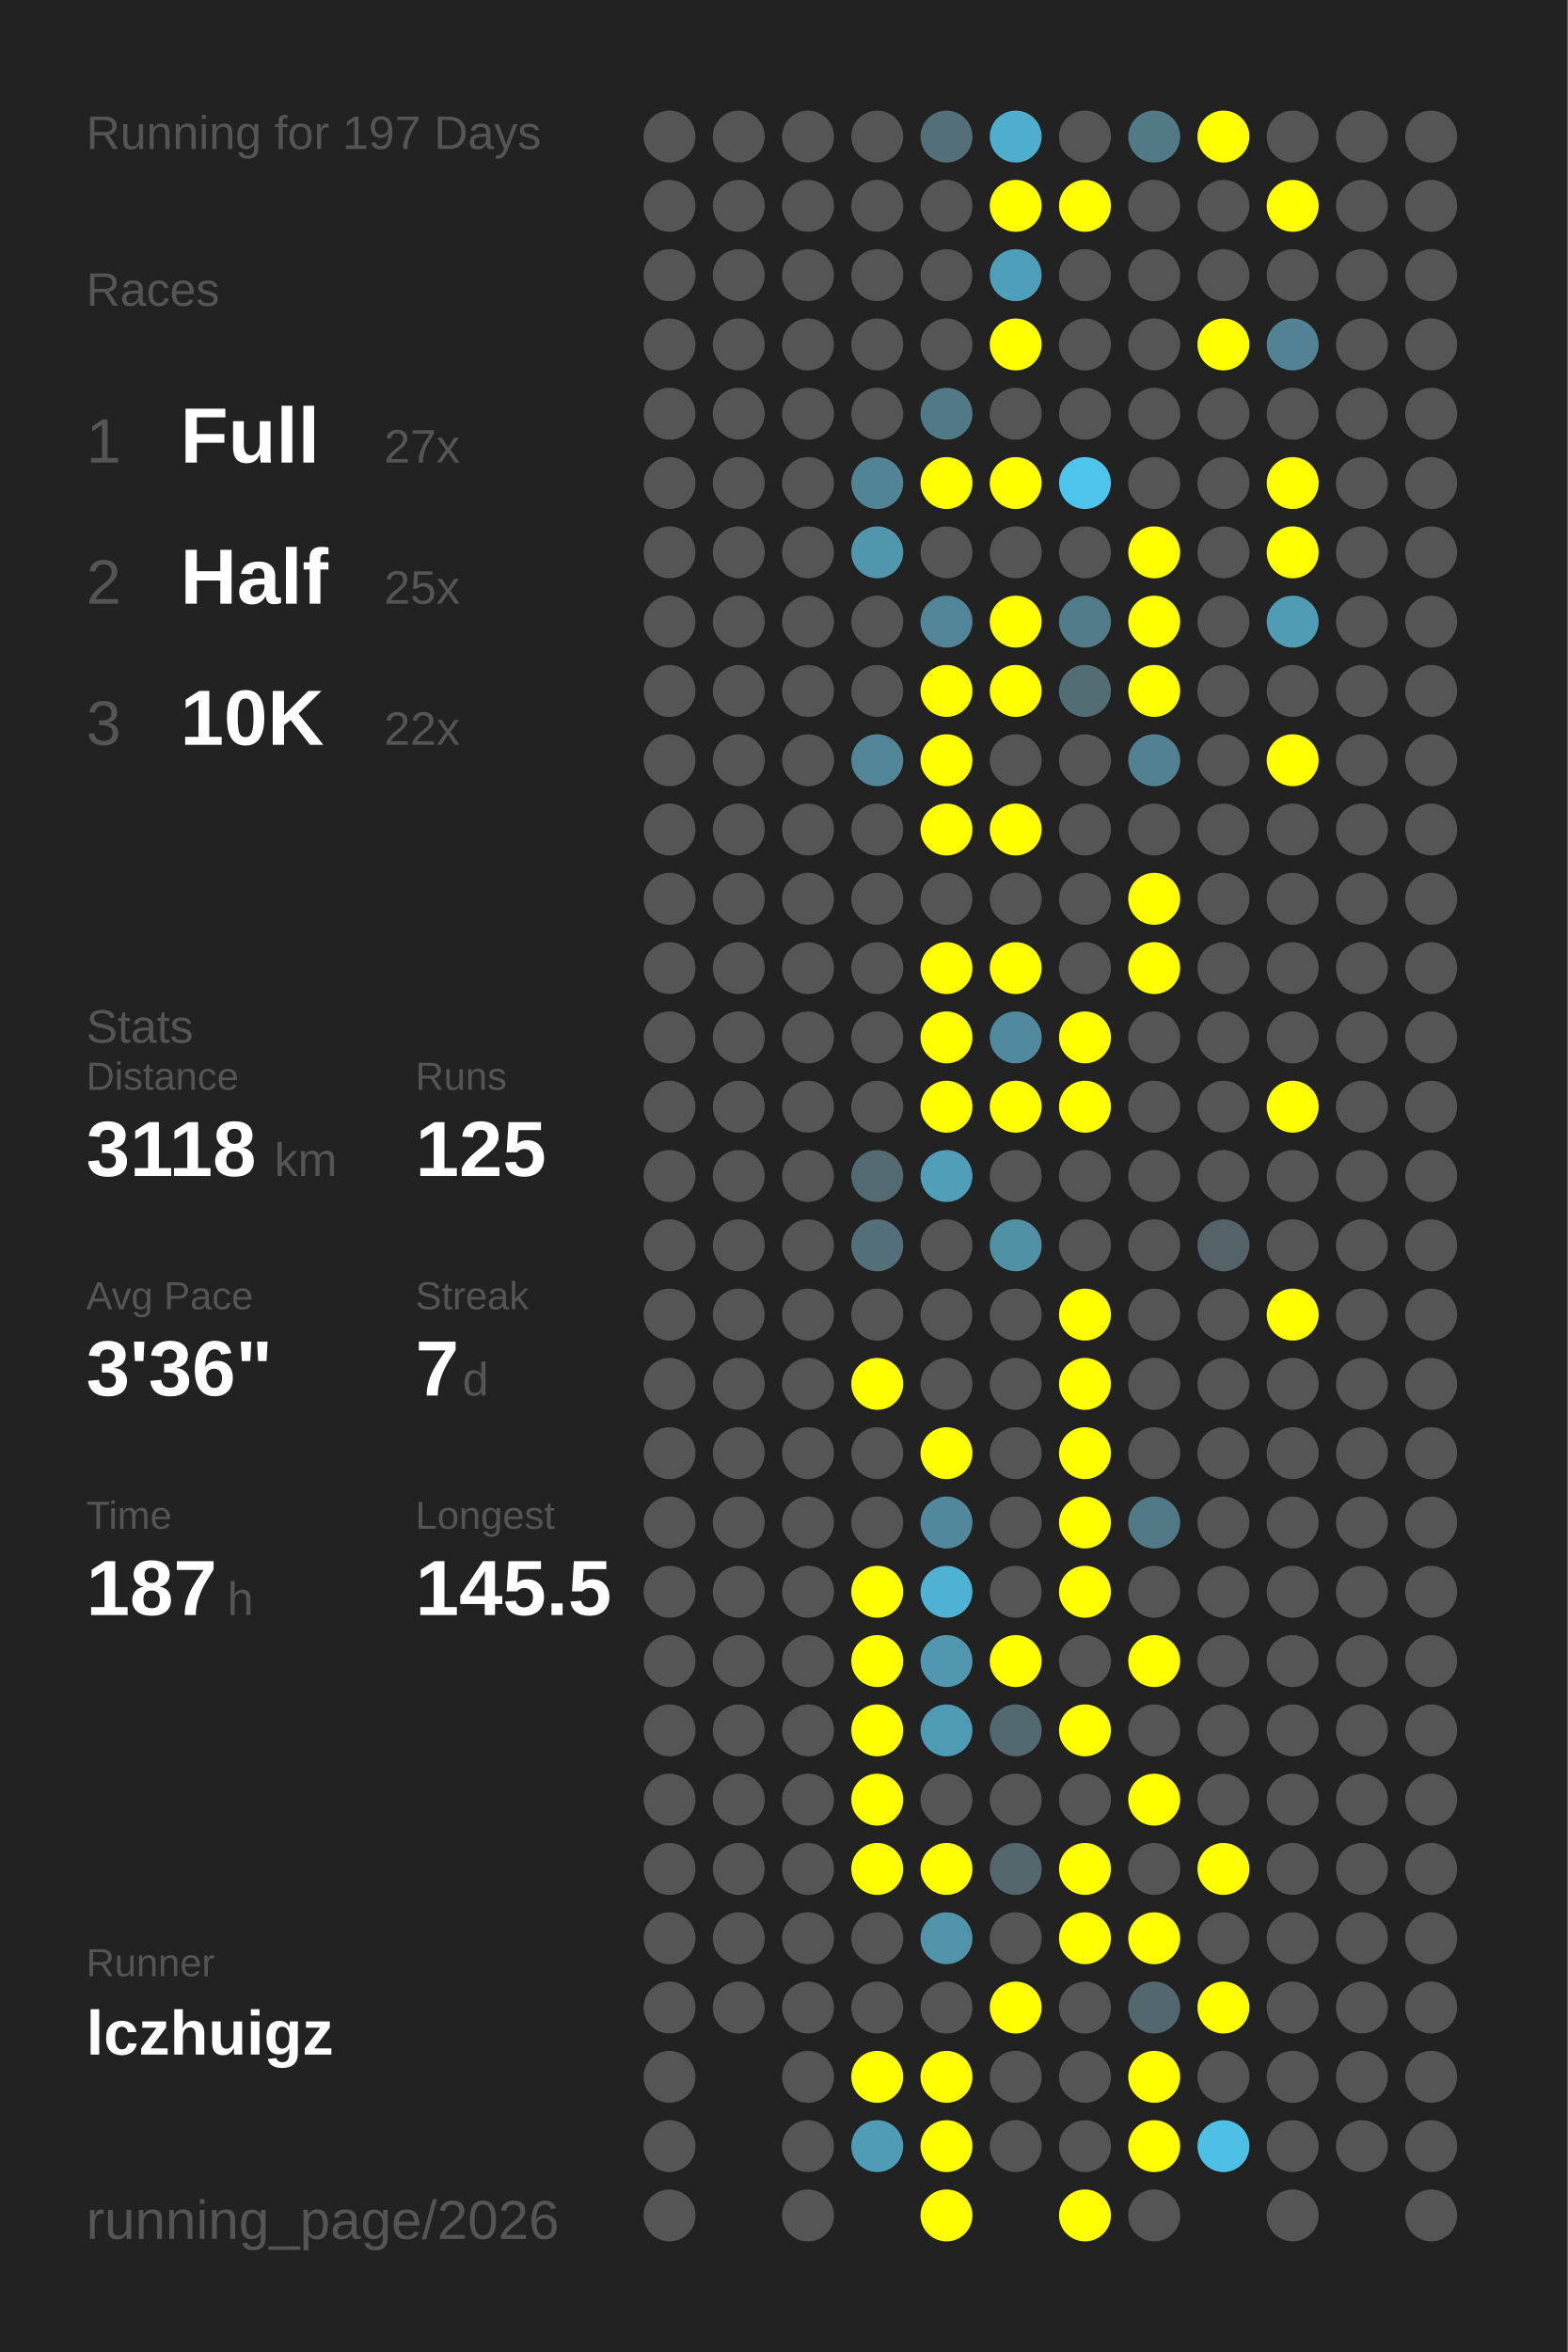
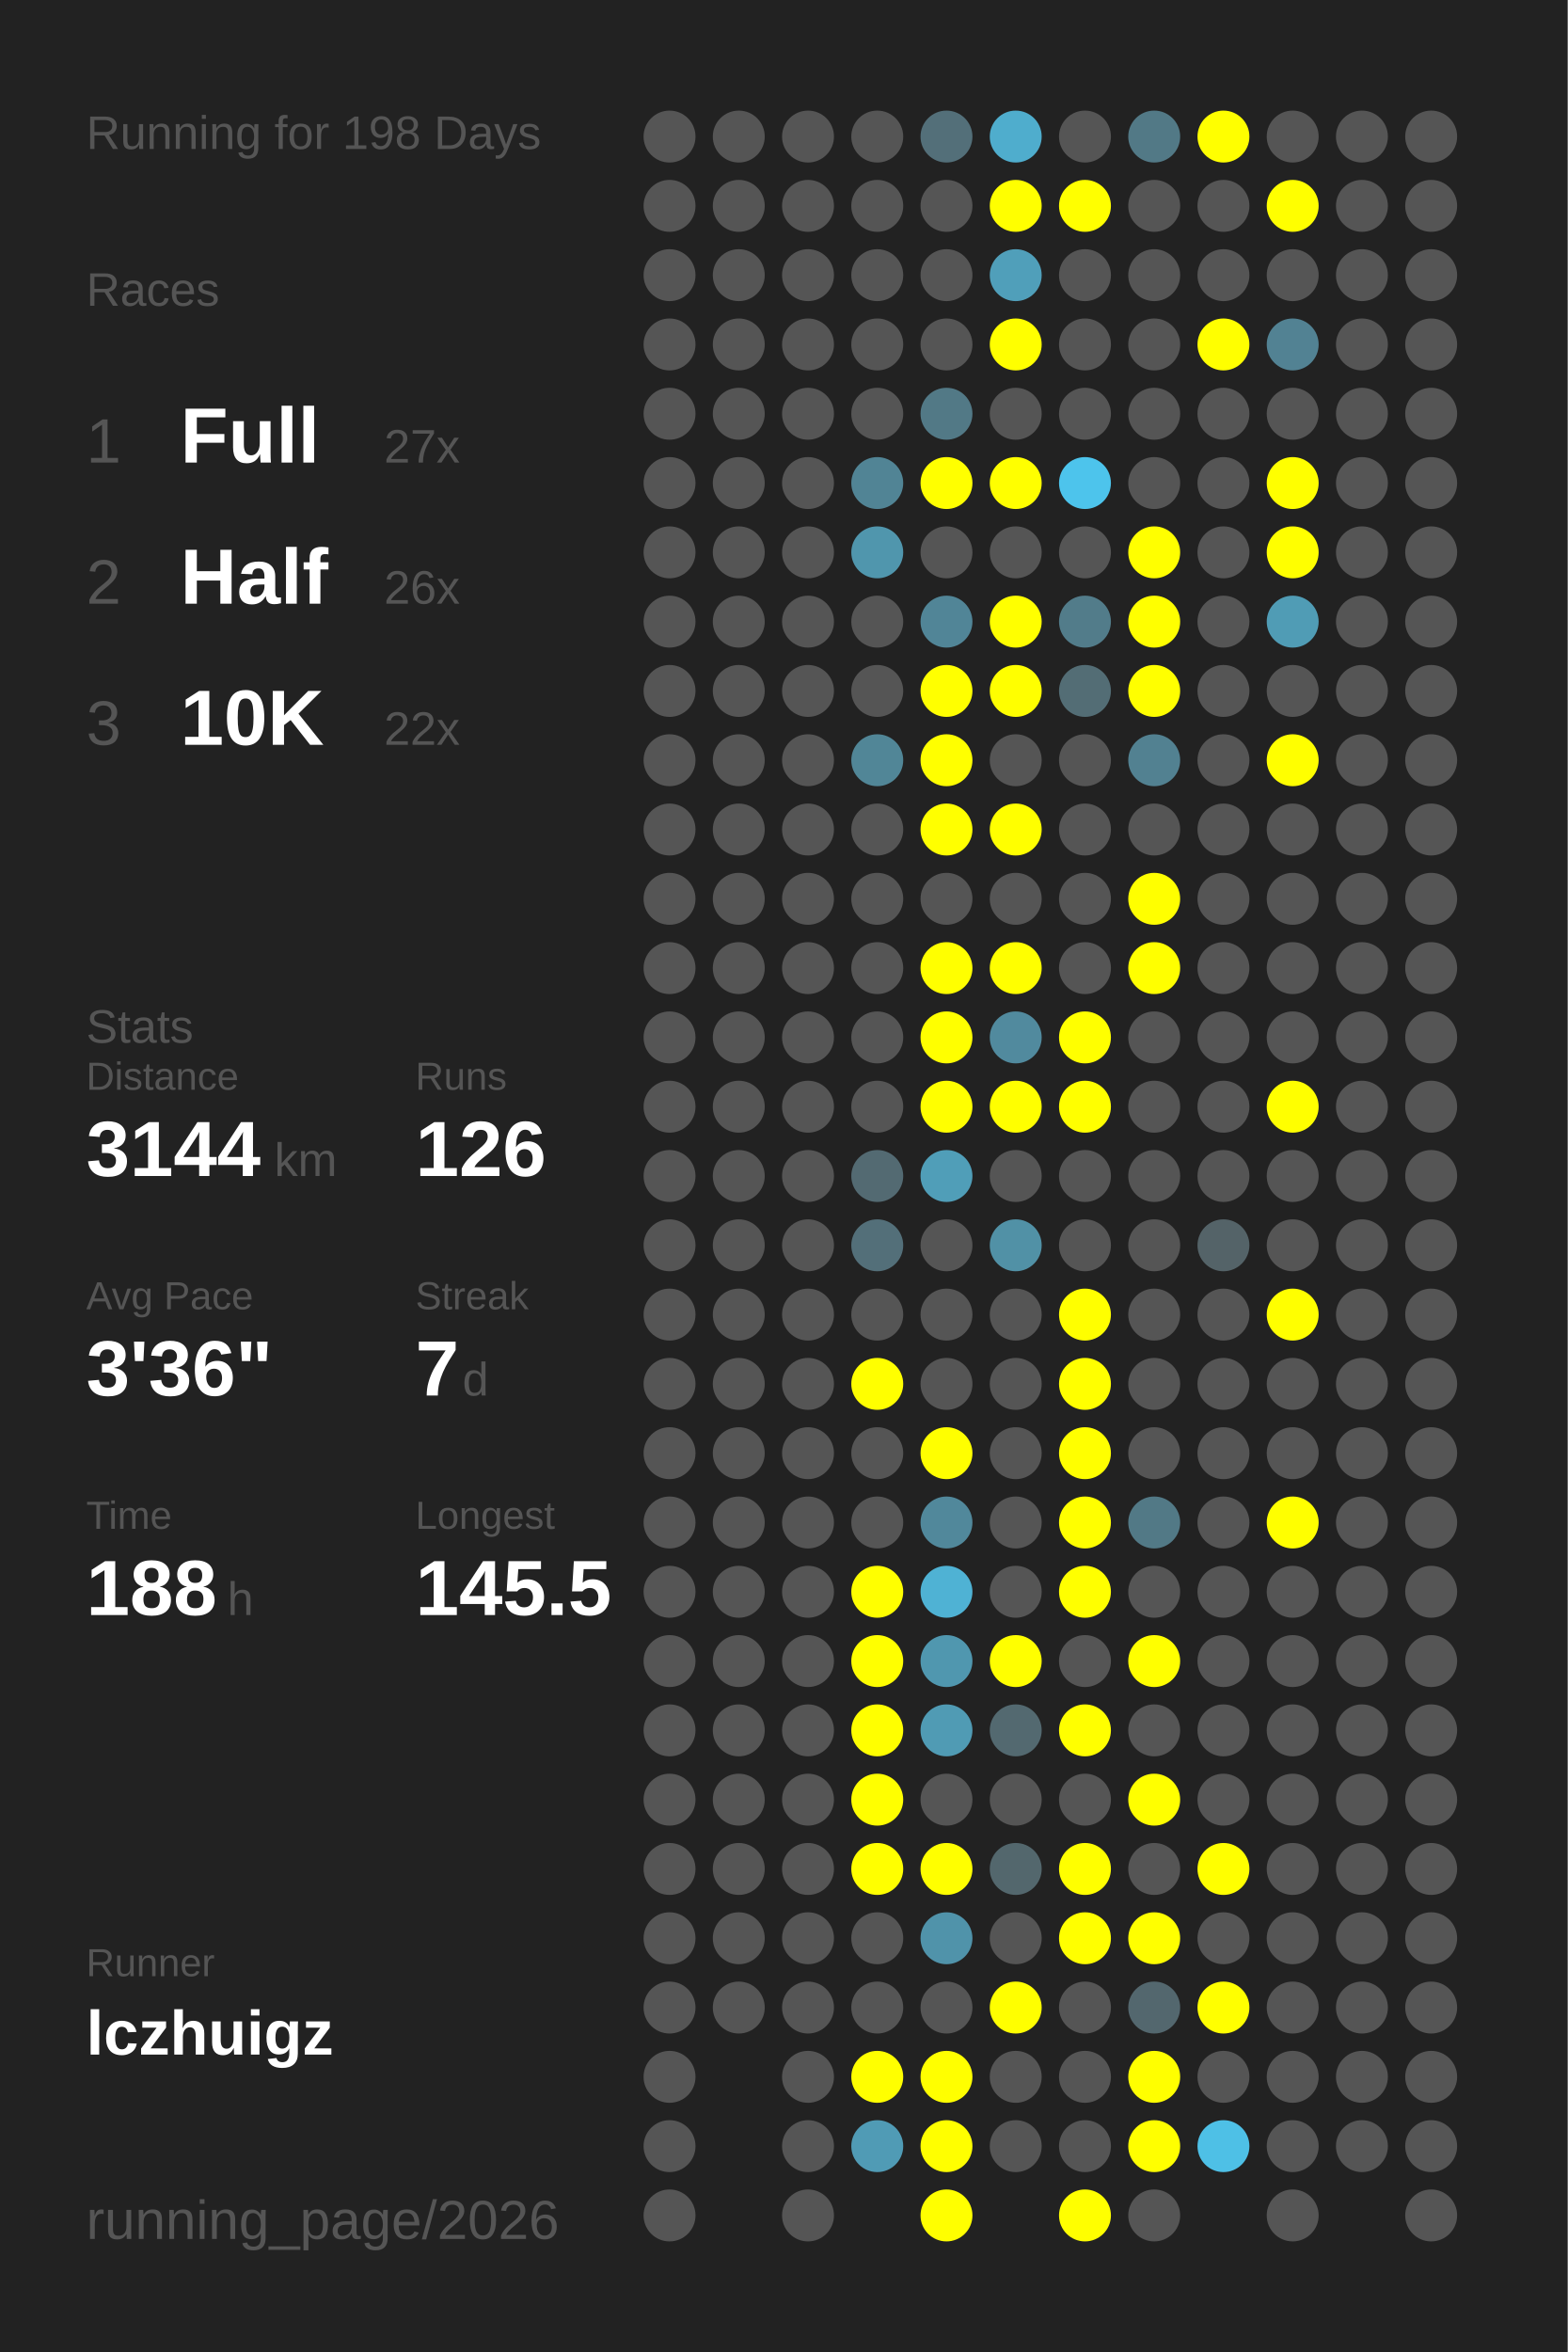
<svg xmlns="http://www.w3.org/2000/svg" baseProfile="full" height="300mm" version="1.1" viewBox="0,0,200,300" width="200mm">
  <defs />
  <rect fill="#222222" height="300" width="200" x="0" y="0" />
-   <text fill="#555555" style="font-size:6px; font-family:Arial;" x="11" y="19">Running for 197 Days</text>
+   <text fill="#555555" style="font-size:6px; font-family:Arial;" x="11" y="19">Running for 198 Days</text>
  <text fill="#555555" style="font-size:6px; font-family:Arial;" x="11" y="39">Races</text>
  <text fill="#555555" style="font-size:8px; font-family:Arial;" x="11" y="59">1</text>
  <text fill="#FFFFFF" style="font-size:10px; font-family:Arial; font-weight:bold;" x="23" y="59">Full</text>
  <text fill="#555555" style="font-size:6px; font-family:Arial;" x="49" y="59">27x</text>
  <text fill="#555555" style="font-size:8px; font-family:Arial;" x="11" y="77">2</text>
  <text fill="#FFFFFF" style="font-size:10px; font-family:Arial; font-weight:bold;" x="23" y="77">Half</text>
-   <text fill="#555555" style="font-size:6px; font-family:Arial;" x="49" y="77">25x</text>
+   <text fill="#555555" style="font-size:6px; font-family:Arial;" x="49" y="77">26x</text>
  <text fill="#555555" style="font-size:8px; font-family:Arial;" x="11" y="95">3</text>
  <text fill="#FFFFFF" style="font-size:10px; font-family:Arial; font-weight:bold;" x="23" y="95">10K</text>
  <text fill="#555555" style="font-size:6px; font-family:Arial;" x="49" y="95">22x</text>
  <text fill="#555555" style="font-size:6px; font-family:Arial;" x="11" y="133">Stats</text>
  <text fill="#555555" style="font-size:5px; font-family:Arial;" x="11" y="139">Distance</text>
-   <text fill="#FFFFFF" style="font-size:10px; font-family:Arial; font-weight:bold;" x="11" y="150">3118</text>
+   <text fill="#FFFFFF" style="font-size:10px; font-family:Arial; font-weight:bold;" x="11" y="150">3144</text>
  <text fill="#555555" style="font-size:6px; font-family:Arial;" x="35" y="150">km</text>
  <text fill="#555555" style="font-size:5px; font-family:Arial;" x="53" y="139">Runs</text>
-   <text fill="#FFFFFF" style="font-size:10px; font-family:Arial; font-weight:bold;" x="53" y="150">125</text>
+   <text fill="#FFFFFF" style="font-size:10px; font-family:Arial; font-weight:bold;" x="53" y="150">126</text>
  <text fill="#555555" style="font-size:5px; font-family:Arial;" x="11" y="167">Avg Pace</text>
  <text fill="#FFFFFF" style="font-size:10px; font-family:Arial; font-weight:bold;" x="11" y="178">3'36"</text>
  <text fill="#555555" style="font-size:5px; font-family:Arial;" x="53" y="167">Streak</text>
  <text fill="#FFFFFF" style="font-size:10px; font-family:Arial; font-weight:bold;" x="53" y="178">7</text>
  <text fill="#555555" style="font-size:6px; font-family:Arial;" x="59" y="178">d</text>
  <text fill="#555555" style="font-size:5px; font-family:Arial;" x="11" y="195">Time</text>
-   <text fill="#FFFFFF" style="font-size:10px; font-family:Arial; font-weight:bold;" x="11" y="206">187</text>
+   <text fill="#FFFFFF" style="font-size:10px; font-family:Arial; font-weight:bold;" x="11" y="206">188</text>
  <text fill="#555555" style="font-size:6px; font-family:Arial;" x="29" y="206">h</text>
  <text fill="#555555" style="font-size:5px; font-family:Arial;" x="53" y="195">Longest</text>
  <text fill="#FFFFFF" style="font-size:10px; font-family:Arial; font-weight:bold;" x="53" y="206">145.5</text>
  <text fill="#555555" style="font-size:5px; font-family:Arial;" x="11" y="252.065">Runner</text>
  <text fill="#FFFFFF" style="font-size:8px; font-family:Arial; font-weight:bold;" x="11" y="262.065">lczhuigz</text>
  <text fill="#555555" style="font-size:7px; font-family:Arial;" x="11" y="285.581">running_page/2026</text>
  <circle cx="85.417" cy="17.419" fill="#555555" r="3.312" />
  <circle cx="85.417" cy="26.258" fill="#555555" r="3.312" />
  <circle cx="85.417" cy="35.097" fill="#555555" r="3.312" />
  <circle cx="85.417" cy="43.935" fill="#555555" r="3.312" />
  <circle cx="85.417" cy="52.774" fill="#555555" r="3.312" />
  <circle cx="85.417" cy="61.613" fill="#555555" r="3.312" />
  <circle cx="85.417" cy="70.452" fill="#555555" r="3.312" />
  <circle cx="85.417" cy="79.29" fill="#555555" r="3.312" />
  <circle cx="85.417" cy="88.129" fill="#555555" r="3.312" />
  <circle cx="85.417" cy="96.968" fill="#555555" r="3.312" />
  <circle cx="85.417" cy="105.806" fill="#555555" r="3.312" />
  <circle cx="85.417" cy="114.645" fill="#555555" r="3.312" />
  <circle cx="85.417" cy="123.484" fill="#555555" r="3.312" />
  <circle cx="85.417" cy="132.323" fill="#555555" r="3.312" />
  <circle cx="85.417" cy="141.161" fill="#555555" r="3.312" />
  <circle cx="85.417" cy="150" fill="#555555" r="3.312" />
  <circle cx="85.417" cy="158.839" fill="#555555" r="3.312" />
  <circle cx="85.417" cy="167.677" fill="#555555" r="3.312" />
  <circle cx="85.417" cy="176.516" fill="#555555" r="3.312" />
  <circle cx="85.417" cy="185.355" fill="#555555" r="3.312" />
  <circle cx="85.417" cy="194.194" fill="#555555" r="3.312" />
  <circle cx="85.417" cy="203.032" fill="#555555" r="3.312" />
  <circle cx="85.417" cy="211.871" fill="#555555" r="3.312" />
  <circle cx="85.417" cy="220.71" fill="#555555" r="3.312" />
  <circle cx="85.417" cy="229.548" fill="#555555" r="3.312" />
  <circle cx="85.417" cy="238.387" fill="#555555" r="3.312" />
  <circle cx="85.417" cy="247.226" fill="#555555" r="3.312" />
  <circle cx="85.417" cy="256.065" fill="#555555" r="3.312" />
  <circle cx="85.417" cy="264.903" fill="#555555" r="3.312" />
  <circle cx="85.417" cy="273.742" fill="#555555" r="3.312" />
  <circle cx="85.417" cy="282.581" fill="#555555" r="3.312" />
  <circle cx="94.25" cy="17.419" fill="#555555" r="3.312" />
  <circle cx="94.25" cy="26.258" fill="#555555" r="3.312" />
  <circle cx="94.25" cy="35.097" fill="#555555" r="3.312" />
  <circle cx="94.25" cy="43.935" fill="#555555" r="3.312" />
  <circle cx="94.25" cy="52.774" fill="#555555" r="3.312" />
  <circle cx="94.25" cy="61.613" fill="#555555" r="3.312" />
  <circle cx="94.25" cy="70.452" fill="#555555" r="3.312" />
  <circle cx="94.25" cy="79.29" fill="#555555" r="3.312" />
  <circle cx="94.25" cy="88.129" fill="#555555" r="3.312" />
  <circle cx="94.25" cy="96.968" fill="#555555" r="3.312" />
  <circle cx="94.25" cy="105.806" fill="#555555" r="3.312" />
  <circle cx="94.25" cy="114.645" fill="#555555" r="3.312" />
  <circle cx="94.25" cy="123.484" fill="#555555" r="3.312" />
  <circle cx="94.25" cy="132.323" fill="#555555" r="3.312" />
  <circle cx="94.25" cy="141.161" fill="#555555" r="3.312" />
  <circle cx="94.25" cy="150" fill="#555555" r="3.312" />
  <circle cx="94.25" cy="158.839" fill="#555555" r="3.312" />
  <circle cx="94.25" cy="167.677" fill="#555555" r="3.312" />
  <circle cx="94.25" cy="176.516" fill="#555555" r="3.312" />
  <circle cx="94.25" cy="185.355" fill="#555555" r="3.312" />
  <circle cx="94.25" cy="194.194" fill="#555555" r="3.312" />
  <circle cx="94.25" cy="203.032" fill="#555555" r="3.312" />
  <circle cx="94.25" cy="211.871" fill="#555555" r="3.312" />
  <circle cx="94.25" cy="220.71" fill="#555555" r="3.312" />
  <circle cx="94.25" cy="229.548" fill="#555555" r="3.312" />
  <circle cx="94.25" cy="238.387" fill="#555555" r="3.312" />
  <circle cx="94.25" cy="247.226" fill="#555555" r="3.312" />
  <circle cx="94.25" cy="256.065" fill="#555555" r="3.312" />
  <circle cx="103.083" cy="17.419" fill="#555555" r="3.312" />
  <circle cx="103.083" cy="26.258" fill="#555555" r="3.312" />
  <circle cx="103.083" cy="35.097" fill="#555555" r="3.312" />
  <circle cx="103.083" cy="43.935" fill="#555555" r="3.312" />
  <circle cx="103.083" cy="52.774" fill="#555555" r="3.312" />
  <circle cx="103.083" cy="61.613" fill="#555555" r="3.312" />
  <circle cx="103.083" cy="70.452" fill="#555555" r="3.312" />
  <circle cx="103.083" cy="79.29" fill="#555555" r="3.312" />
  <circle cx="103.083" cy="88.129" fill="#555555" r="3.312" />
  <circle cx="103.083" cy="96.968" fill="#555555" r="3.312" />
  <circle cx="103.083" cy="105.806" fill="#555555" r="3.312" />
  <circle cx="103.083" cy="114.645" fill="#555555" r="3.312" />
  <circle cx="103.083" cy="123.484" fill="#555555" r="3.312" />
  <circle cx="103.083" cy="132.323" fill="#555555" r="3.312" />
  <circle cx="103.083" cy="141.161" fill="#555555" r="3.312" />
  <circle cx="103.083" cy="150" fill="#555555" r="3.312" />
  <circle cx="103.083" cy="158.839" fill="#555555" r="3.312" />
  <circle cx="103.083" cy="167.677" fill="#555555" r="3.312" />
  <circle cx="103.083" cy="176.516" fill="#555555" r="3.312" />
  <circle cx="103.083" cy="185.355" fill="#555555" r="3.312" />
  <circle cx="103.083" cy="194.194" fill="#555555" r="3.312" />
  <circle cx="103.083" cy="203.032" fill="#555555" r="3.312" />
  <circle cx="103.083" cy="211.871" fill="#555555" r="3.312" />
  <circle cx="103.083" cy="220.71" fill="#555555" r="3.312" />
  <circle cx="103.083" cy="229.548" fill="#555555" r="3.312" />
  <circle cx="103.083" cy="238.387" fill="#555555" r="3.312" />
  <circle cx="103.083" cy="247.226" fill="#555555" r="3.312" />
  <circle cx="103.083" cy="256.065" fill="#555555" r="3.312" />
  <circle cx="103.083" cy="264.903" fill="#555555" r="3.312" />
  <circle cx="103.083" cy="273.742" fill="#555555" r="3.312" />
  <circle cx="103.083" cy="282.581" fill="#555555" r="3.312" />
  <circle cx="111.917" cy="17.419" fill="#555555" r="3.312" />
  <circle cx="111.917" cy="26.258" fill="#555555" r="3.312" />
  <circle cx="111.917" cy="35.097" fill="#555555" r="3.312" />
  <circle cx="111.917" cy="43.935" fill="#555555" r="3.312" />
  <circle cx="111.917" cy="52.774" fill="#555555" r="3.312" />
  <circle cx="111.917" cy="61.613" fill="#518495" r="3.312" />
  <circle cx="111.917" cy="70.452" fill="#5096ad" r="3.312" />
  <circle cx="111.917" cy="79.29" fill="#555555" r="3.312" />
  <circle cx="111.917" cy="88.129" fill="#555555" r="3.312" />
  <circle cx="111.917" cy="96.968" fill="#518697" r="3.312" />
  <circle cx="111.917" cy="105.806" fill="#555555" r="3.312" />
  <circle cx="111.917" cy="114.645" fill="#555555" r="3.312" />
  <circle cx="111.917" cy="123.484" fill="#555555" r="3.312" />
  <circle cx="111.917" cy="132.323" fill="#555555" r="3.312" />
  <circle cx="111.917" cy="141.161" fill="#555555" r="3.312" />
  <circle cx="111.917" cy="150" fill="#536a72" r="3.312" />
  <circle cx="111.917" cy="158.839" fill="#536f79" r="3.312" />
  <circle cx="111.917" cy="167.677" fill="#555555" r="3.312" />
  <circle cx="111.917" cy="176.516" fill="#FFFF00" r="3.312" />
  <circle cx="111.917" cy="185.355" fill="#555555" r="3.312" />
  <circle cx="111.917" cy="194.194" fill="#555555" r="3.312" />
  <circle cx="111.917" cy="203.032" fill="#FFFF00" r="3.312" />
  <circle cx="111.917" cy="211.871" fill="#FFFF00" r="3.312" />
  <circle cx="111.917" cy="220.71" fill="#FFFF00" r="3.312" />
  <circle cx="111.917" cy="229.548" fill="#FFFF00" r="3.312" />
  <circle cx="111.917" cy="238.387" fill="#FFFF00" r="3.312" />
  <circle cx="111.917" cy="247.226" fill="#555555" r="3.312" />
  <circle cx="111.917" cy="256.065" fill="#555555" r="3.312" />
  <circle cx="111.917" cy="264.903" fill="#FFFF00" r="3.312" />
  <circle cx="111.917" cy="273.742" fill="#509bb5" r="3.312" />
  <circle cx="120.75" cy="17.419" fill="#536f79" r="3.312" />
  <circle cx="120.75" cy="26.258" fill="#555555" r="3.312" />
  <circle cx="120.75" cy="35.097" fill="#555555" r="3.312" />
  <circle cx="120.75" cy="43.935" fill="#555555" r="3.312" />
  <circle cx="120.75" cy="52.774" fill="#527986" r="3.312" />
  <circle cx="120.75" cy="61.613" fill="#FFFF00" r="3.312" />
  <circle cx="120.75" cy="70.452" fill="#555555" r="3.312" />
  <circle cx="120.75" cy="79.29" fill="#518597" r="3.312" />
  <circle cx="120.75" cy="88.129" fill="#FFFF00" r="3.312" />
  <circle cx="120.75" cy="96.968" fill="#FFFF00" r="3.312" />
  <circle cx="120.75" cy="105.806" fill="#FFFF00" r="3.312" />
  <circle cx="120.75" cy="114.645" fill="#555555" r="3.312" />
  <circle cx="120.75" cy="123.484" fill="#FFFF00" r="3.312" />
  <circle cx="120.75" cy="132.323" fill="#FFFF00" r="3.312" />
  <circle cx="120.75" cy="141.161" fill="#FFFF00" r="3.312" />
  <circle cx="120.75" cy="150" fill="#509eb8" r="3.312" />
  <circle cx="120.75" cy="158.839" fill="#555555" r="3.312" />
  <circle cx="120.75" cy="167.677" fill="#555555" r="3.312" />
  <circle cx="120.75" cy="176.516" fill="#555555" r="3.312" />
  <circle cx="120.75" cy="185.355" fill="#FFFF00" r="3.312" />
  <circle cx="120.75" cy="194.194" fill="#51889b" r="3.312" />
  <circle cx="120.75" cy="203.032" fill="#4fb2d4" r="3.312" />
  <circle cx="120.75" cy="211.871" fill="#5097af" r="3.312" />
  <circle cx="120.75" cy="220.71" fill="#509bb4" r="3.312" />
  <circle cx="120.75" cy="229.548" fill="#555555" r="3.312" />
  <circle cx="120.75" cy="238.387" fill="#FFFF00" r="3.312" />
  <circle cx="120.75" cy="247.226" fill="#5093aa" r="3.312" />
  <circle cx="120.75" cy="256.065" fill="#555555" r="3.312" />
  <circle cx="120.75" cy="264.903" fill="#FFFF00" r="3.312" />
  <circle cx="120.75" cy="273.742" fill="#FFFF00" r="3.312" />
  <circle cx="120.75" cy="282.581" fill="#FFFF00" r="3.312" />
  <circle cx="129.583" cy="17.419" fill="#4fadcd" r="3.312" />
  <circle cx="129.583" cy="26.258" fill="#FFFF00" r="3.312" />
  <circle cx="129.583" cy="35.097" fill="#509fba" r="3.312" />
  <circle cx="129.583" cy="43.935" fill="#FFFF00" r="3.312" />
  <circle cx="129.583" cy="52.774" fill="#555555" r="3.312" />
  <circle cx="129.583" cy="61.613" fill="#FFFF00" r="3.312" />
  <circle cx="129.583" cy="70.452" fill="#555555" r="3.312" />
  <circle cx="129.583" cy="79.29" fill="#FFFF00" r="3.312" />
  <circle cx="129.583" cy="88.129" fill="#FFFF00" r="3.312" />
  <circle cx="129.583" cy="96.968" fill="#555555" r="3.312" />
  <circle cx="129.583" cy="105.806" fill="#FFFF00" r="3.312" />
  <circle cx="129.583" cy="114.645" fill="#555555" r="3.312" />
  <circle cx="129.583" cy="123.484" fill="#FFFF00" r="3.312" />
  <circle cx="129.583" cy="132.323" fill="#518a9e" r="3.312" />
  <circle cx="129.583" cy="141.161" fill="#FFFF00" r="3.312" />
  <circle cx="129.583" cy="150" fill="#555555" r="3.312" />
  <circle cx="129.583" cy="158.839" fill="#5191a6" r="3.312" />
  <circle cx="129.583" cy="167.677" fill="#555555" r="3.312" />
  <circle cx="129.583" cy="176.516" fill="#555555" r="3.312" />
  <circle cx="129.583" cy="185.355" fill="#555555" r="3.312" />
  <circle cx="129.583" cy="194.194" fill="#555555" r="3.312" />
  <circle cx="129.583" cy="203.032" fill="#555555" r="3.312" />
  <circle cx="129.583" cy="211.871" fill="#FFFF00" r="3.312" />
  <circle cx="129.583" cy="220.71" fill="#536970" r="3.312" />
  <circle cx="129.583" cy="229.548" fill="#555555" r="3.312" />
  <circle cx="129.583" cy="238.387" fill="#53676d" r="3.312" />
  <circle cx="129.583" cy="247.226" fill="#555555" r="3.312" />
  <circle cx="129.583" cy="256.065" fill="#FFFF00" r="3.312" />
  <circle cx="129.583" cy="264.903" fill="#555555" r="3.312" />
  <circle cx="129.583" cy="273.742" fill="#555555" r="3.312" />
  <circle cx="138.417" cy="17.419" fill="#555555" r="3.312" />
  <circle cx="138.417" cy="26.258" fill="#FFFF00" r="3.312" />
  <circle cx="138.417" cy="35.097" fill="#555555" r="3.312" />
  <circle cx="138.417" cy="43.935" fill="#555555" r="3.312" />
  <circle cx="138.417" cy="52.774" fill="#555555" r="3.312" />
  <circle cx="138.417" cy="61.613" fill="#4dc4ec" r="3.312" />
  <circle cx="138.417" cy="70.452" fill="#555555" r="3.312" />
  <circle cx="138.417" cy="79.29" fill="#527c8a" r="3.312" />
  <circle cx="138.417" cy="88.129" fill="#536d75" r="3.312" />
  <circle cx="138.417" cy="96.968" fill="#555555" r="3.312" />
  <circle cx="138.417" cy="105.806" fill="#555555" r="3.312" />
  <circle cx="138.417" cy="114.645" fill="#555555" r="3.312" />
  <circle cx="138.417" cy="123.484" fill="#555555" r="3.312" />
  <circle cx="138.417" cy="132.323" fill="#FFFF00" r="3.312" />
  <circle cx="138.417" cy="141.161" fill="#FFFF00" r="3.312" />
  <circle cx="138.417" cy="150" fill="#555555" r="3.312" />
  <circle cx="138.417" cy="158.839" fill="#555555" r="3.312" />
  <circle cx="138.417" cy="167.677" fill="#FFFF00" r="3.312" />
  <circle cx="138.417" cy="176.516" fill="#FFFF00" r="3.312" />
  <circle cx="138.417" cy="185.355" fill="#FFFF00" r="3.312" />
  <circle cx="138.417" cy="194.194" fill="#FFFF00" r="3.312" />
  <circle cx="138.417" cy="203.032" fill="#FFFF00" r="3.312" />
  <circle cx="138.417" cy="211.871" fill="#555555" r="3.312" />
  <circle cx="138.417" cy="220.71" fill="#FFFF00" r="3.312" />
  <circle cx="138.417" cy="229.548" fill="#555555" r="3.312" />
  <circle cx="138.417" cy="238.387" fill="#FFFF00" r="3.312" />
  <circle cx="138.417" cy="247.226" fill="#FFFF00" r="3.312" />
  <circle cx="138.417" cy="256.065" fill="#555555" r="3.312" />
  <circle cx="138.417" cy="264.903" fill="#555555" r="3.312" />
  <circle cx="138.417" cy="273.742" fill="#555555" r="3.312" />
  <circle cx="138.417" cy="282.581" fill="#FFFF00" r="3.312" />
  <circle cx="147.25" cy="17.419" fill="#527986" r="3.312" />
  <circle cx="147.25" cy="26.258" fill="#555555" r="3.312" />
  <circle cx="147.25" cy="35.097" fill="#555555" r="3.312" />
  <circle cx="147.25" cy="43.935" fill="#555555" r="3.312" />
  <circle cx="147.25" cy="52.774" fill="#555555" r="3.312" />
  <circle cx="147.25" cy="61.613" fill="#555555" r="3.312" />
  <circle cx="147.25" cy="70.452" fill="#FFFF00" r="3.312" />
  <circle cx="147.25" cy="79.29" fill="#FFFF00" r="3.312" />
  <circle cx="147.25" cy="88.129" fill="#FFFF00" r="3.312" />
  <circle cx="147.25" cy="96.968" fill="#528191" r="3.312" />
  <circle cx="147.25" cy="105.806" fill="#555555" r="3.312" />
  <circle cx="147.25" cy="114.645" fill="#FFFF00" r="3.312" />
  <circle cx="147.25" cy="123.484" fill="#FFFF00" r="3.312" />
  <circle cx="147.25" cy="132.323" fill="#555555" r="3.312" />
  <circle cx="147.25" cy="141.161" fill="#555555" r="3.312" />
  <circle cx="147.25" cy="150" fill="#555555" r="3.312" />
  <circle cx="147.25" cy="158.839" fill="#555555" r="3.312" />
  <circle cx="147.25" cy="167.677" fill="#555555" r="3.312" />
  <circle cx="147.25" cy="176.516" fill="#555555" r="3.312" />
  <circle cx="147.25" cy="185.355" fill="#555555" r="3.312" />
  <circle cx="147.25" cy="194.194" fill="#527986" r="3.312" />
  <circle cx="147.25" cy="203.032" fill="#555555" r="3.312" />
  <circle cx="147.25" cy="211.871" fill="#FFFF00" r="3.312" />
  <circle cx="147.25" cy="220.71" fill="#555555" r="3.312" />
  <circle cx="147.25" cy="229.548" fill="#FFFF00" r="3.312" />
  <circle cx="147.25" cy="238.387" fill="#555555" r="3.312" />
  <circle cx="147.25" cy="247.226" fill="#FFFF00" r="3.312" />
  <circle cx="147.25" cy="256.065" fill="#53676e" r="3.312" />
  <circle cx="147.25" cy="264.903" fill="#FFFF00" r="3.312" />
  <circle cx="147.25" cy="273.742" fill="#FFFF00" r="3.312" />
  <circle cx="147.25" cy="282.581" fill="#555555" r="3.312" />
  <circle cx="156.083" cy="17.419" fill="#FFFF00" r="3.312" />
  <circle cx="156.083" cy="26.258" fill="#555555" r="3.312" />
  <circle cx="156.083" cy="35.097" fill="#555555" r="3.312" />
  <circle cx="156.083" cy="43.935" fill="#FFFF00" r="3.312" />
  <circle cx="156.083" cy="52.774" fill="#555555" r="3.312" />
  <circle cx="156.083" cy="61.613" fill="#555555" r="3.312" />
  <circle cx="156.083" cy="70.452" fill="#555555" r="3.312" />
  <circle cx="156.083" cy="79.29" fill="#555555" r="3.312" />
  <circle cx="156.083" cy="88.129" fill="#555555" r="3.312" />
  <circle cx="156.083" cy="96.968" fill="#555555" r="3.312" />
  <circle cx="156.083" cy="105.806" fill="#555555" r="3.312" />
  <circle cx="156.083" cy="114.645" fill="#555555" r="3.312" />
  <circle cx="156.083" cy="123.484" fill="#555555" r="3.312" />
  <circle cx="156.083" cy="132.323" fill="#555555" r="3.312" />
  <circle cx="156.083" cy="141.161" fill="#555555" r="3.312" />
  <circle cx="156.083" cy="150" fill="#555555" r="3.312" />
  <circle cx="156.083" cy="158.839" fill="#546368" r="3.312" />
  <circle cx="156.083" cy="167.677" fill="#555555" r="3.312" />
  <circle cx="156.083" cy="176.516" fill="#555555" r="3.312" />
  <circle cx="156.083" cy="185.355" fill="#555555" r="3.312" />
  <circle cx="156.083" cy="194.194" fill="#555555" r="3.312" />
  <circle cx="156.083" cy="203.032" fill="#555555" r="3.312" />
  <circle cx="156.083" cy="211.871" fill="#555555" r="3.312" />
  <circle cx="156.083" cy="220.71" fill="#555555" r="3.312" />
  <circle cx="156.083" cy="229.548" fill="#555555" r="3.312" />
  <circle cx="156.083" cy="238.387" fill="#FFFF00" r="3.312" />
  <circle cx="156.083" cy="247.226" fill="#555555" r="3.312" />
  <circle cx="156.083" cy="256.065" fill="#FFFF00" r="3.312" />
  <circle cx="156.083" cy="264.903" fill="#555555" r="3.312" />
  <circle cx="156.083" cy="273.742" fill="#4ec0e6" r="3.312" />
  <circle cx="164.917" cy="17.419" fill="#555555" r="3.312" />
  <circle cx="164.917" cy="26.258" fill="#FFFF00" r="3.312" />
  <circle cx="164.917" cy="35.097" fill="#555555" r="3.312" />
  <circle cx="164.917" cy="43.935" fill="#528293" r="3.312" />
  <circle cx="164.917" cy="52.774" fill="#555555" r="3.312" />
  <circle cx="164.917" cy="61.613" fill="#FFFF00" r="3.312" />
  <circle cx="164.917" cy="70.452" fill="#FFFF00" r="3.312" />
  <circle cx="164.917" cy="79.29" fill="#509cb5" r="3.312" />
  <circle cx="164.917" cy="88.129" fill="#555555" r="3.312" />
  <circle cx="164.917" cy="96.968" fill="#FFFF00" r="3.312" />
  <circle cx="164.917" cy="105.806" fill="#555555" r="3.312" />
  <circle cx="164.917" cy="114.645" fill="#555555" r="3.312" />
  <circle cx="164.917" cy="123.484" fill="#555555" r="3.312" />
  <circle cx="164.917" cy="132.323" fill="#555555" r="3.312" />
  <circle cx="164.917" cy="141.161" fill="#FFFF00" r="3.312" />
  <circle cx="164.917" cy="150" fill="#555555" r="3.312" />
  <circle cx="164.917" cy="158.839" fill="#555555" r="3.312" />
  <circle cx="164.917" cy="167.677" fill="#FFFF00" r="3.312" />
  <circle cx="164.917" cy="176.516" fill="#555555" r="3.312" />
  <circle cx="164.917" cy="185.355" fill="#555555" r="3.312" />
-   <circle cx="164.917" cy="194.194" fill="#555555" r="3.312" />
+   <circle cx="164.917" cy="194.194" fill="#FFFF00" r="3.312" />
  <circle cx="164.917" cy="203.032" fill="#555555" r="3.312" />
  <circle cx="164.917" cy="211.871" fill="#555555" r="3.312" />
  <circle cx="164.917" cy="220.71" fill="#555555" r="3.312" />
  <circle cx="164.917" cy="229.548" fill="#555555" r="3.312" />
  <circle cx="164.917" cy="238.387" fill="#555555" r="3.312" />
  <circle cx="164.917" cy="247.226" fill="#555555" r="3.312" />
  <circle cx="164.917" cy="256.065" fill="#555555" r="3.312" />
  <circle cx="164.917" cy="264.903" fill="#555555" r="3.312" />
  <circle cx="164.917" cy="273.742" fill="#555555" r="3.312" />
  <circle cx="164.917" cy="282.581" fill="#555555" r="3.312" />
  <circle cx="173.75" cy="17.419" fill="#555555" r="3.312" />
  <circle cx="173.75" cy="26.258" fill="#555555" r="3.312" />
  <circle cx="173.75" cy="35.097" fill="#555555" r="3.312" />
  <circle cx="173.75" cy="43.935" fill="#555555" r="3.312" />
  <circle cx="173.75" cy="52.774" fill="#555555" r="3.312" />
  <circle cx="173.75" cy="61.613" fill="#555555" r="3.312" />
  <circle cx="173.75" cy="70.452" fill="#555555" r="3.312" />
  <circle cx="173.75" cy="79.29" fill="#555555" r="3.312" />
  <circle cx="173.75" cy="88.129" fill="#555555" r="3.312" />
  <circle cx="173.75" cy="96.968" fill="#555555" r="3.312" />
  <circle cx="173.75" cy="105.806" fill="#555555" r="3.312" />
  <circle cx="173.75" cy="114.645" fill="#555555" r="3.312" />
  <circle cx="173.75" cy="123.484" fill="#555555" r="3.312" />
  <circle cx="173.75" cy="132.323" fill="#555555" r="3.312" />
  <circle cx="173.75" cy="141.161" fill="#555555" r="3.312" />
  <circle cx="173.75" cy="150" fill="#555555" r="3.312" />
  <circle cx="173.75" cy="158.839" fill="#555555" r="3.312" />
  <circle cx="173.75" cy="167.677" fill="#555555" r="3.312" />
  <circle cx="173.75" cy="176.516" fill="#555555" r="3.312" />
  <circle cx="173.75" cy="185.355" fill="#555555" r="3.312" />
  <circle cx="173.75" cy="194.194" fill="#555555" r="3.312" />
  <circle cx="173.75" cy="203.032" fill="#555555" r="3.312" />
  <circle cx="173.75" cy="211.871" fill="#555555" r="3.312" />
  <circle cx="173.75" cy="220.71" fill="#555555" r="3.312" />
  <circle cx="173.75" cy="229.548" fill="#555555" r="3.312" />
  <circle cx="173.75" cy="238.387" fill="#555555" r="3.312" />
  <circle cx="173.75" cy="247.226" fill="#555555" r="3.312" />
  <circle cx="173.75" cy="256.065" fill="#555555" r="3.312" />
  <circle cx="173.75" cy="264.903" fill="#555555" r="3.312" />
  <circle cx="173.75" cy="273.742" fill="#555555" r="3.312" />
  <circle cx="182.583" cy="17.419" fill="#555555" r="3.312" />
  <circle cx="182.583" cy="26.258" fill="#555555" r="3.312" />
  <circle cx="182.583" cy="35.097" fill="#555555" r="3.312" />
  <circle cx="182.583" cy="43.935" fill="#555555" r="3.312" />
  <circle cx="182.583" cy="52.774" fill="#555555" r="3.312" />
  <circle cx="182.583" cy="61.613" fill="#555555" r="3.312" />
  <circle cx="182.583" cy="70.452" fill="#555555" r="3.312" />
  <circle cx="182.583" cy="79.29" fill="#555555" r="3.312" />
  <circle cx="182.583" cy="88.129" fill="#555555" r="3.312" />
  <circle cx="182.583" cy="96.968" fill="#555555" r="3.312" />
  <circle cx="182.583" cy="105.806" fill="#555555" r="3.312" />
  <circle cx="182.583" cy="114.645" fill="#555555" r="3.312" />
  <circle cx="182.583" cy="123.484" fill="#555555" r="3.312" />
  <circle cx="182.583" cy="132.323" fill="#555555" r="3.312" />
  <circle cx="182.583" cy="141.161" fill="#555555" r="3.312" />
  <circle cx="182.583" cy="150" fill="#555555" r="3.312" />
  <circle cx="182.583" cy="158.839" fill="#555555" r="3.312" />
  <circle cx="182.583" cy="167.677" fill="#555555" r="3.312" />
  <circle cx="182.583" cy="176.516" fill="#555555" r="3.312" />
  <circle cx="182.583" cy="185.355" fill="#555555" r="3.312" />
  <circle cx="182.583" cy="194.194" fill="#555555" r="3.312" />
  <circle cx="182.583" cy="203.032" fill="#555555" r="3.312" />
  <circle cx="182.583" cy="211.871" fill="#555555" r="3.312" />
  <circle cx="182.583" cy="220.71" fill="#555555" r="3.312" />
  <circle cx="182.583" cy="229.548" fill="#555555" r="3.312" />
  <circle cx="182.583" cy="238.387" fill="#555555" r="3.312" />
  <circle cx="182.583" cy="247.226" fill="#555555" r="3.312" />
  <circle cx="182.583" cy="256.065" fill="#555555" r="3.312" />
  <circle cx="182.583" cy="264.903" fill="#555555" r="3.312" />
  <circle cx="182.583" cy="273.742" fill="#555555" r="3.312" />
  <circle cx="182.583" cy="282.581" fill="#555555" r="3.312" />
</svg>
